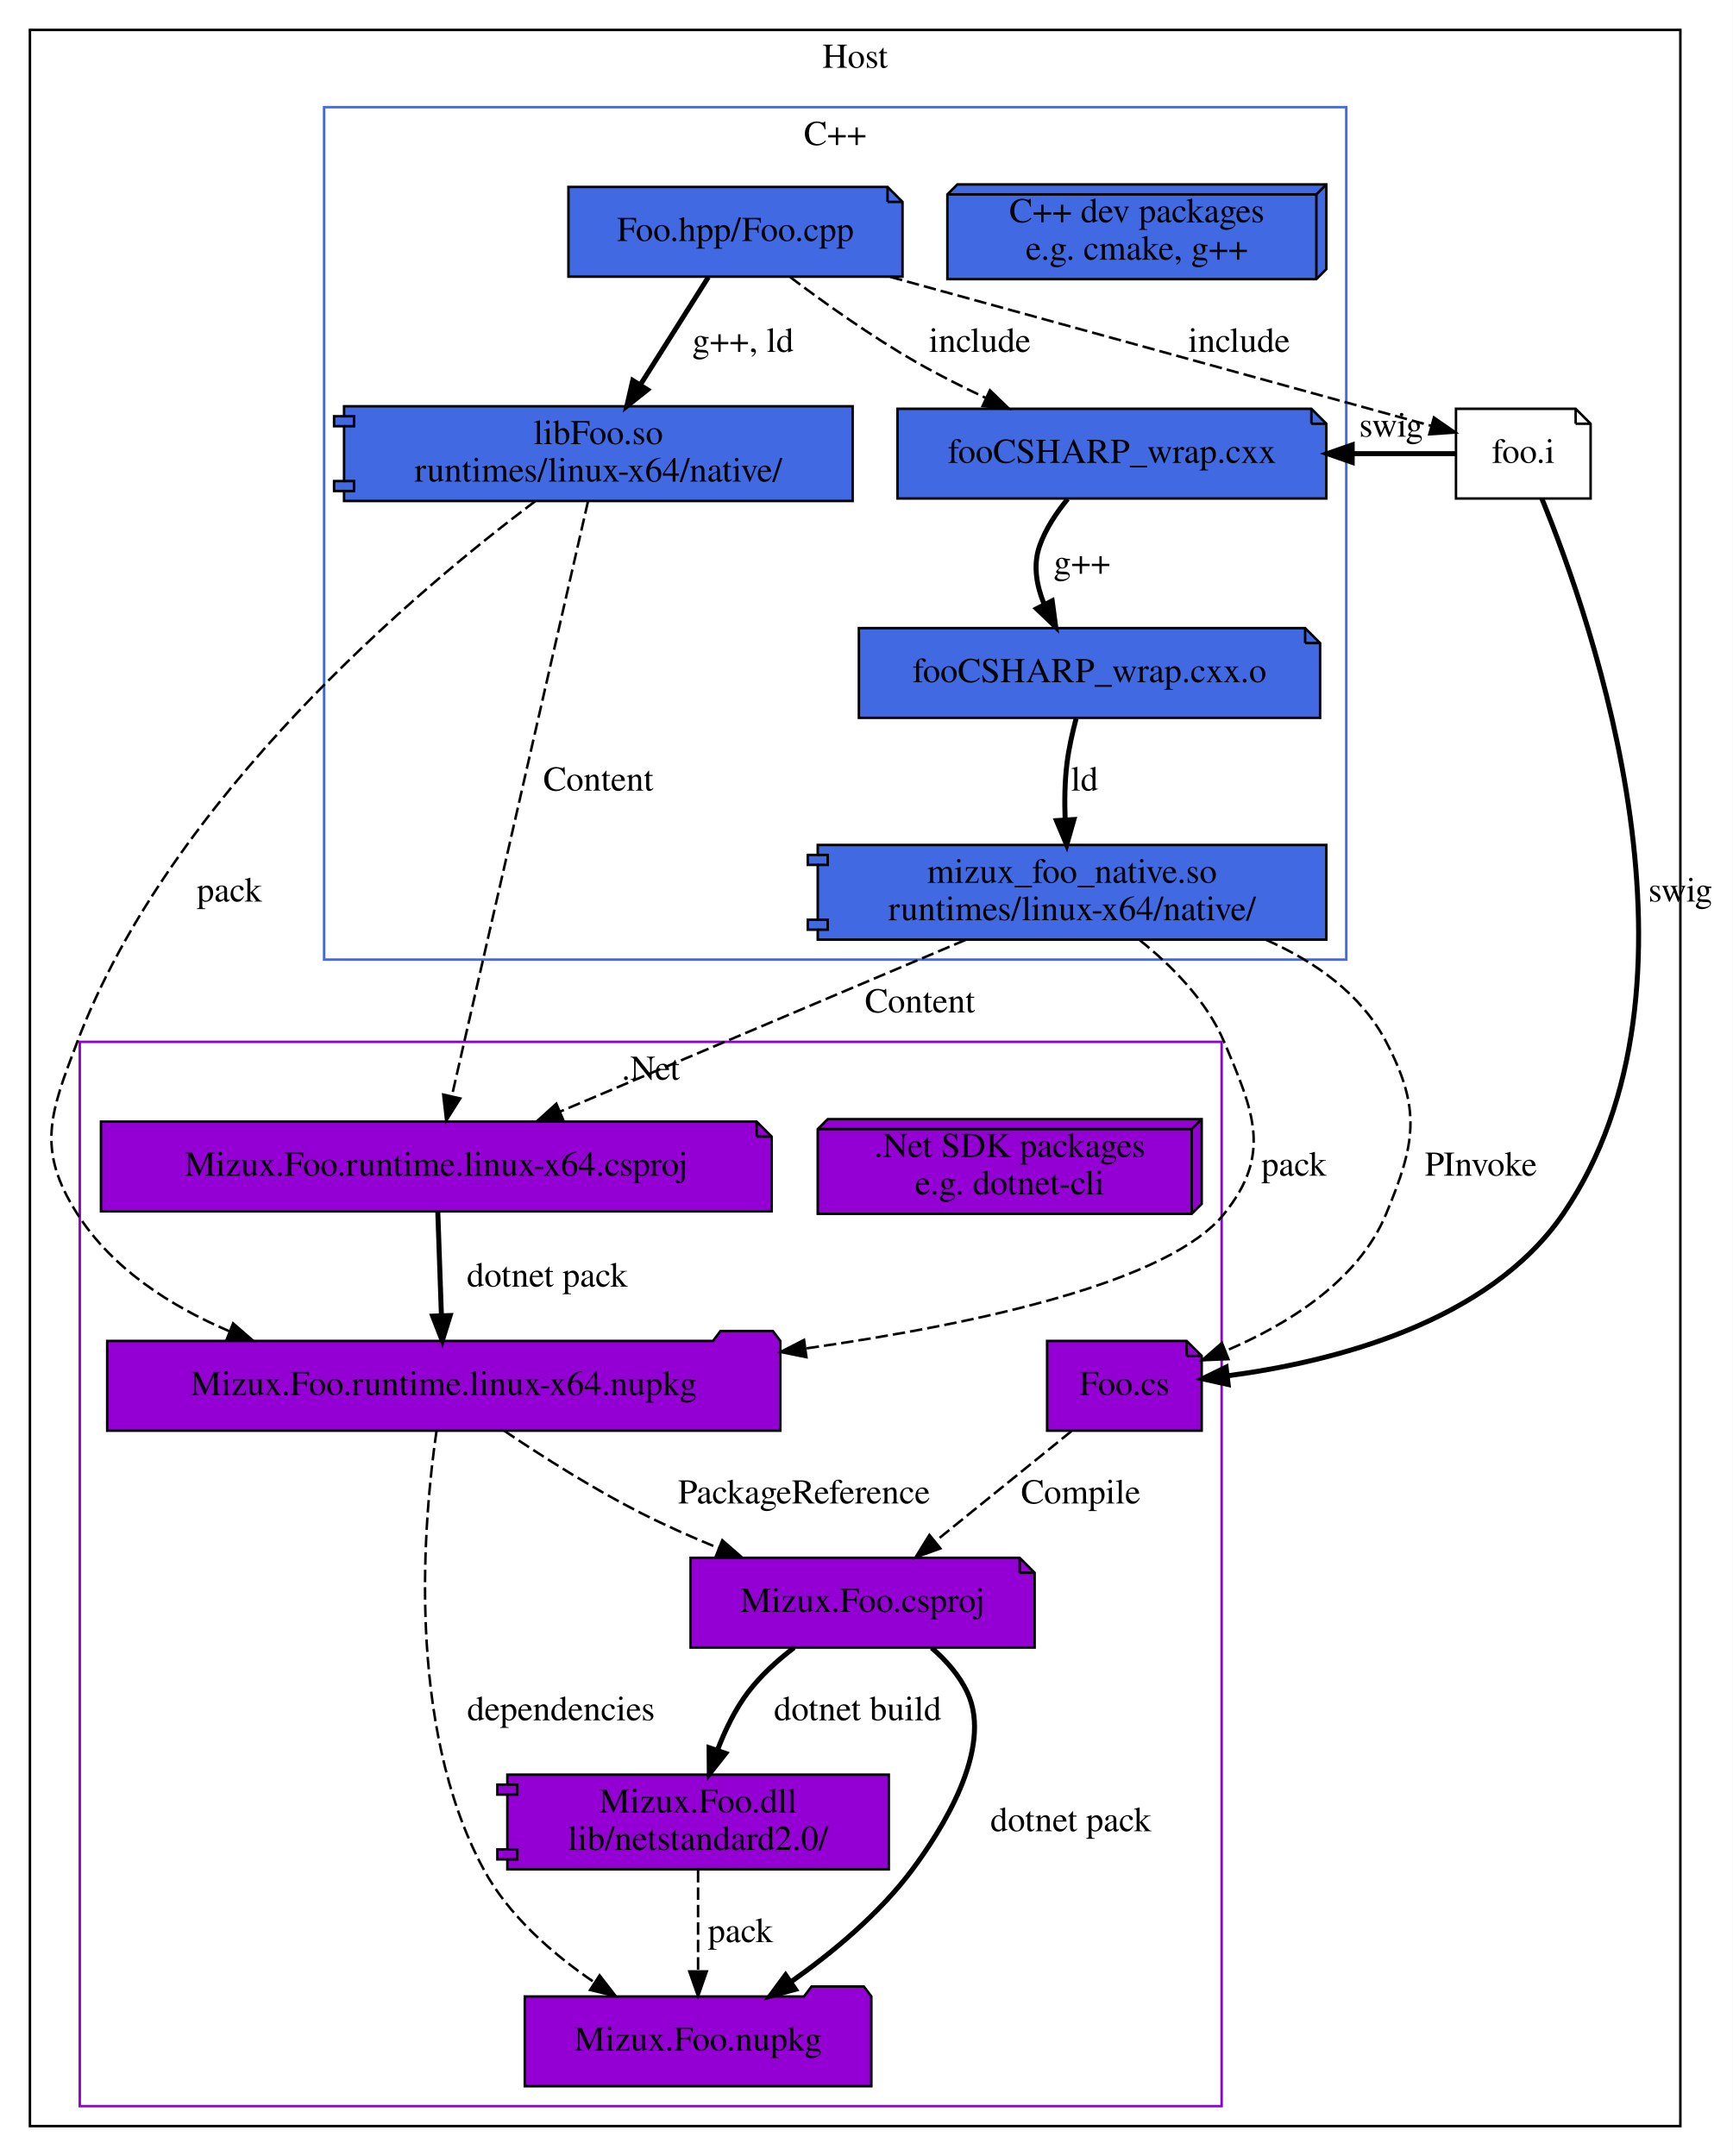
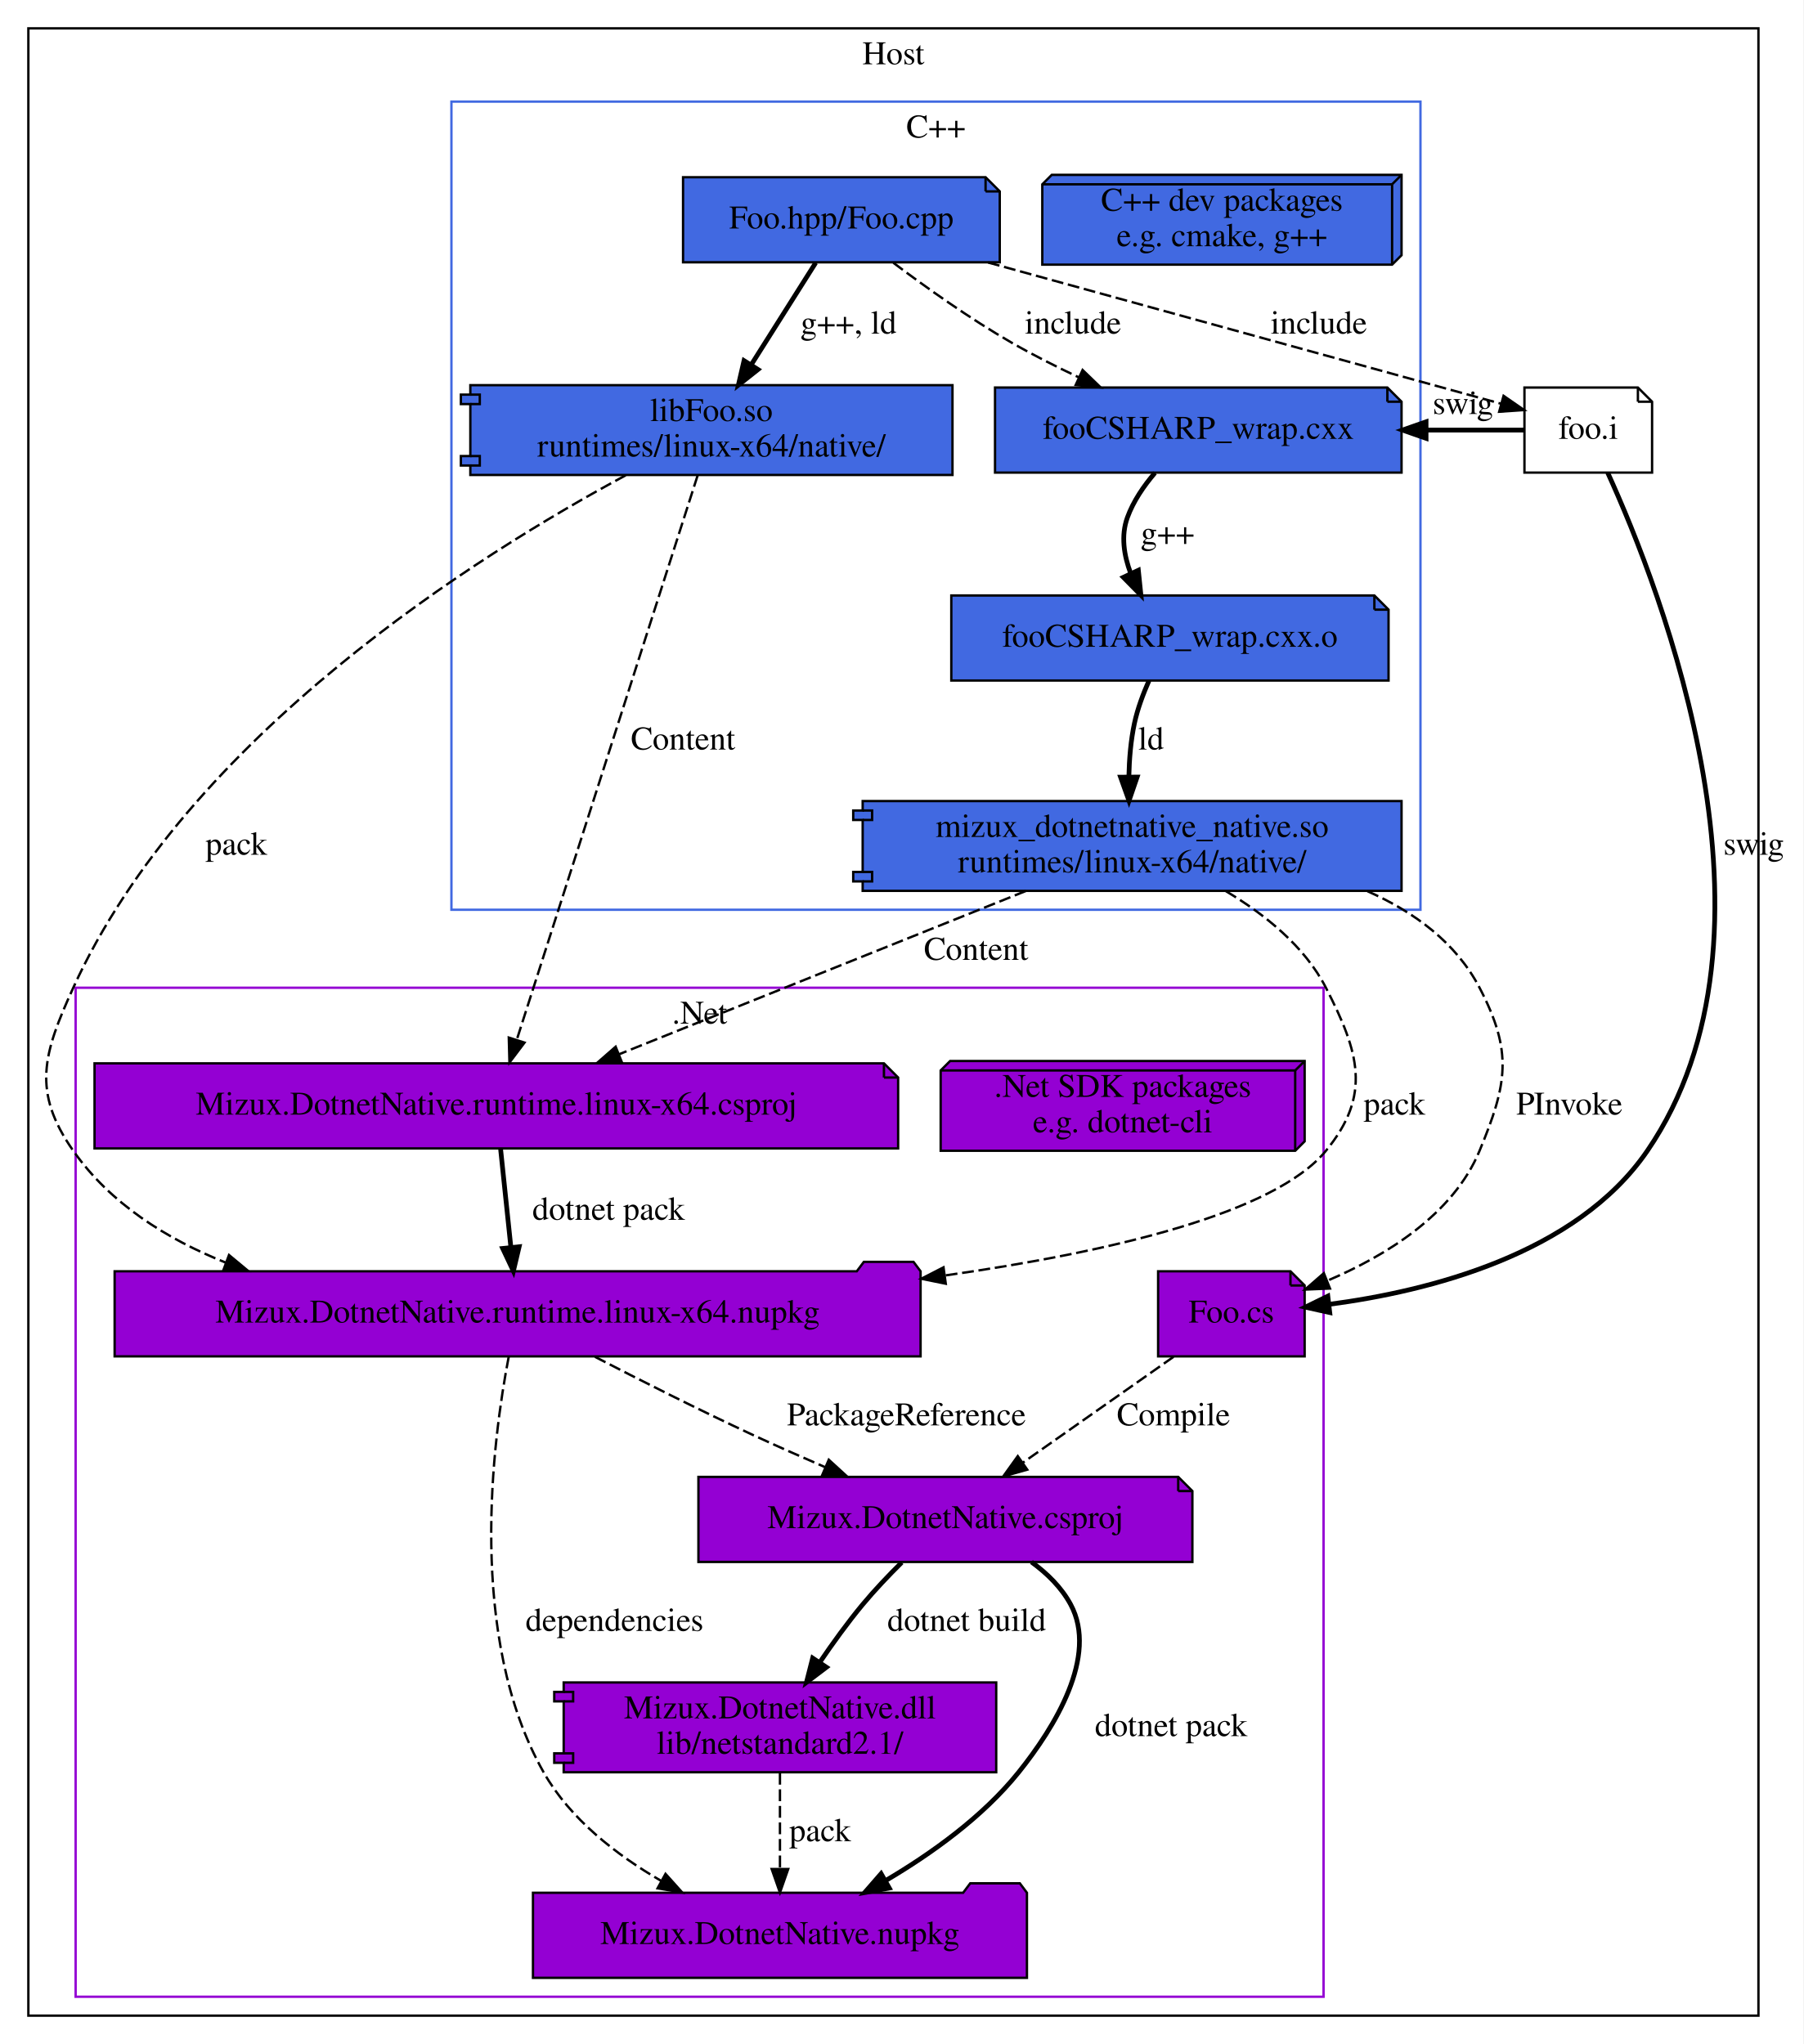
- <svg xmlns="http://www.w3.org/2000/svg" width="695pt" height="865pt" viewBox="0.00 0.00 695.00 865.00">
+ <svg xmlns="http://www.w3.org/2000/svg" width="763pt" height="865pt" viewBox="0.00 0.00 763.00 865.00">
  <g id="graph0" class="graph" transform="scale(1 1) rotate(0) translate(4 861)">
-     <polygon fill="white" stroke="transparent" points="-4,4 -4,-861 691,-861 691,4 -4,4" />
+     <polygon fill="white" stroke="transparent" points="-4,4 -4,-861 759,-861 759,4 -4,4" />
    <g id="clust1" class="cluster">
-       <polygon fill="none" stroke="black" points="8,-8 8,-849 670,-849 670,-8 8,-8" />
-       <text text-anchor="middle" x="339" y="-833.8" font-family="Times,serif" font-size="14.00">Host</text>
+       <polygon fill="none" stroke="black" points="8,-8 8,-849 740,-849 740,-8 8,-8" />
+       <text text-anchor="middle" x="374" y="-833.8" font-family="Times,serif" font-size="14.00">Host</text>
    </g>
    <g id="clust2" class="cluster">
-       <polygon fill="none" stroke="royalblue" points="126,-476 126,-818 536,-818 536,-476 126,-476" />
-       <text text-anchor="middle" x="331" y="-802.8" font-family="Times,serif" font-size="14.00">C++</text>
+       <polygon fill="none" stroke="royalblue" points="187,-476 187,-818 597,-818 597,-476 187,-476" />
+       <text text-anchor="middle" x="392" y="-802.8" font-family="Times,serif" font-size="14.00">C++</text>
    </g>
    <g id="clust3" class="cluster">
-       <polygon fill="none" stroke="darkviolet" points="28,-16 28,-443 486,-443 486,-16 28,-16" />
-       <text text-anchor="middle" x="257" y="-427.8" font-family="Times,serif" font-size="14.00">.Net</text>
+       <polygon fill="none" stroke="darkviolet" points="28,-16 28,-443 556,-443 556,-16 28,-16" />
+       <text text-anchor="middle" x="292" y="-427.8" font-family="Times,serif" font-size="14.00">.Net</text>
    </g>
    <g id="node1" class="node">
-       <polygon fill="white" stroke="black" points="628,-697 580,-697 580,-661 634,-661 634,-691 628,-697" />
-       <polyline fill="none" stroke="black" points="628,-697 628,-691 " />
-       <polyline fill="none" stroke="black" points="634,-691 628,-691 " />
-       <text text-anchor="middle" x="607" y="-675.3" font-family="Times,serif" font-size="14.00">foo.i</text>
+       <polygon fill="white" stroke="black" points="689,-697 641,-697 641,-661 695,-661 695,-691 689,-697" />
+       <polyline fill="none" stroke="black" points="689,-697 689,-691 " />
+       <polyline fill="none" stroke="black" points="695,-691 689,-691 " />
+       <text text-anchor="middle" x="668" y="-675.3" font-family="Times,serif" font-size="14.00">foo.i</text>
    </g>
    <g id="node5" class="node">
-       <polygon fill="royalblue" stroke="black" points="522,-697 356,-697 356,-661 528,-661 528,-691 522,-697" />
-       <polyline fill="none" stroke="black" points="522,-697 522,-691 " />
-       <polyline fill="none" stroke="black" points="528,-691 522,-691 " />
-       <text text-anchor="middle" x="442" y="-675.3" font-family="Times,serif" font-size="14.00">fooCSHARP_wrap.cxx</text>
+       <polygon fill="royalblue" stroke="black" points="583,-697 417,-697 417,-661 589,-661 589,-691 583,-697" />
+       <polyline fill="none" stroke="black" points="583,-697 583,-691 " />
+       <polyline fill="none" stroke="black" points="589,-691 583,-691 " />
+       <text text-anchor="middle" x="503" y="-675.3" font-family="Times,serif" font-size="14.00">fooCSHARP_wrap.cxx</text>
    </g>
    <g id="edge13" class="edge">
-       <path fill="none" stroke="black" stroke-width="2" d="M579.85,-679C568.1,-679 553.58,-679 538.41,-679" />
-       <polygon fill="black" stroke="black" stroke-width="2" points="538.37,-675.5 528.37,-679 538.37,-682.5 538.37,-675.5" />
-       <text text-anchor="middle" x="554" y="-685.8" font-family="Times,serif" font-size="14.00">swig</text>
+       <path fill="none" stroke="black" stroke-width="2" d="M640.85,-679C629.1,-679 614.58,-679 599.41,-679" />
+       <polygon fill="black" stroke="black" stroke-width="2" points="599.37,-675.5 589.37,-679 599.37,-682.5 599.37,-675.5" />
+       <text text-anchor="middle" x="615" y="-685.8" font-family="Times,serif" font-size="14.00">swig</text>
    </g>
    <g id="node11" class="node">
-       <polygon fill="darkviolet" stroke="black" points="472,-323 416,-323 416,-287 478,-287 478,-317 472,-323" />
-       <polyline fill="none" stroke="black" points="472,-323 472,-317 " />
-       <polyline fill="none" stroke="black" points="478,-317 472,-317 " />
-       <text text-anchor="middle" x="447" y="-301.3" font-family="Times,serif" font-size="14.00">Foo.cs</text>
+       <polygon fill="darkviolet" stroke="black" points="542,-323 486,-323 486,-287 548,-287 548,-317 542,-323" />
+       <polyline fill="none" stroke="black" points="542,-323 542,-317 " />
+       <polyline fill="none" stroke="black" points="548,-317 542,-317 " />
+       <text text-anchor="middle" x="517" y="-301.3" font-family="Times,serif" font-size="14.00">Foo.cs</text>
    </g>
    <g id="edge14" class="edge">
-       <path fill="none" stroke="black" stroke-width="2" d="M614.44,-660.95C634.76,-611.48 685.69,-465.59 623,-374 592.98,-330.14 530.32,-314.56 488.44,-309.03" />
-       <polygon fill="black" stroke="black" stroke-width="2" points="488.62,-305.53 478.28,-307.83 487.8,-312.48 488.62,-305.53" />
-       <text text-anchor="middle" x="670" y="-499.3" font-family="Times,serif" font-size="14.00">swig</text>
+       <path fill="none" stroke="black" stroke-width="2" d="M676.22,-660.97C698.75,-611.54 755.81,-465.77 693,-374 662.98,-330.14 600.32,-314.56 558.44,-309.03" />
+       <polygon fill="black" stroke="black" stroke-width="2" points="558.62,-305.53 548.28,-307.83 557.8,-312.48 558.62,-305.53" />
+       <text text-anchor="middle" x="738" y="-499.3" font-family="Times,serif" font-size="14.00">swig</text>
    </g>
    <g id="node2" class="node">
-       <polygon fill="royalblue" stroke="black" points="528,-787 380,-787 376,-783 376,-749 524,-749 528,-753 528,-787" />
-       <polyline fill="none" stroke="black" points="524,-783 376,-783 " />
-       <polyline fill="none" stroke="black" points="524,-783 524,-749 " />
-       <polyline fill="none" stroke="black" points="524,-783 528,-787 " />
-       <text text-anchor="middle" x="452" y="-771.8" font-family="Times,serif" font-size="14.00">C++ dev packages</text>
-       <text text-anchor="middle" x="452" y="-756.8" font-family="Times,serif" font-size="14.00">e.g. cmake, g++</text>
+       <polygon fill="royalblue" stroke="black" points="589,-787 441,-787 437,-783 437,-749 585,-749 589,-753 589,-787" />
+       <polyline fill="none" stroke="black" points="585,-783 437,-783 " />
+       <polyline fill="none" stroke="black" points="585,-783 585,-749 " />
+       <polyline fill="none" stroke="black" points="585,-783 589,-787 " />
+       <text text-anchor="middle" x="513" y="-771.8" font-family="Times,serif" font-size="14.00">C++ dev packages</text>
+       <text text-anchor="middle" x="513" y="-756.8" font-family="Times,serif" font-size="14.00">e.g. cmake, g++</text>
    </g>
    <g id="node3" class="node">
-       <polygon fill="royalblue" stroke="black" points="352,-786 224,-786 224,-750 358,-750 358,-780 352,-786" />
-       <polyline fill="none" stroke="black" points="352,-786 352,-780 " />
-       <polyline fill="none" stroke="black" points="358,-780 352,-780 " />
-       <text text-anchor="middle" x="291" y="-764.3" font-family="Times,serif" font-size="14.00">Foo.hpp/Foo.cpp</text>
+       <polygon fill="royalblue" stroke="black" points="413,-786 285,-786 285,-750 419,-750 419,-780 413,-786" />
+       <polyline fill="none" stroke="black" points="413,-786 413,-780 " />
+       <polyline fill="none" stroke="black" points="419,-780 413,-780 " />
+       <text text-anchor="middle" x="352" y="-764.3" font-family="Times,serif" font-size="14.00">Foo.hpp/Foo.cpp</text>
    </g>
    <g id="edge12" class="edge">
-       <path fill="none" stroke="black" stroke-dasharray="5,2" d="M353.05,-749.92C417.73,-732.11 516.92,-704.8 570.17,-690.14" />
-       <polygon fill="black" stroke="black" points="571.16,-693.5 579.87,-687.47 569.3,-686.75 571.16,-693.5" />
-       <text text-anchor="middle" x="493" y="-719.8" font-family="Times,serif" font-size="14.00">include</text>
+       <path fill="none" stroke="black" stroke-dasharray="5,2" d="M414.05,-749.92C478.73,-732.11 577.92,-704.8 631.17,-690.14" />
+       <polygon fill="black" stroke="black" points="632.16,-693.5 640.87,-687.47 630.3,-686.75 632.16,-693.5" />
+       <text text-anchor="middle" x="554" y="-719.8" font-family="Times,serif" font-size="14.00">include</text>
    </g>
    <g id="node4" class="node">
-       <polygon fill="royalblue" stroke="black" points="338,-698 134,-698 134,-694 130,-694 130,-690 134,-690 134,-668 130,-668 130,-664 134,-664 134,-660 338,-660 338,-698" />
-       <polyline fill="none" stroke="black" points="134,-694 138,-694 138,-690 134,-690 " />
-       <polyline fill="none" stroke="black" points="134,-668 138,-668 138,-664 134,-664 " />
-       <text text-anchor="middle" x="236" y="-682.8" font-family="Times,serif" font-size="14.00">libFoo.so</text>
-       <text text-anchor="middle" x="236" y="-667.8" font-family="Times,serif" font-size="14.00">runtimes/linux-x64/native/</text>
+       <polygon fill="royalblue" stroke="black" points="399,-698 195,-698 195,-694 191,-694 191,-690 195,-690 195,-668 191,-668 191,-664 195,-664 195,-660 399,-660 399,-698" />
+       <polyline fill="none" stroke="black" points="195,-694 199,-694 199,-690 195,-690 " />
+       <polyline fill="none" stroke="black" points="195,-668 199,-668 199,-664 195,-664 " />
+       <text text-anchor="middle" x="297" y="-682.8" font-family="Times,serif" font-size="14.00">libFoo.so</text>
+       <text text-anchor="middle" x="297" y="-667.8" font-family="Times,serif" font-size="14.00">runtimes/linux-x64/native/</text>
    </g>
    <g id="edge2" class="edge">
-       <path fill="none" stroke="black" stroke-width="2" d="M280.13,-749.81C272.38,-737.54 261.8,-720.8 252.94,-706.79" />
-       <polygon fill="black" stroke="black" stroke-width="2" points="255.71,-704.63 247.41,-698.05 249.8,-708.37 255.71,-704.63" />
-       <text text-anchor="middle" x="294" y="-719.8" font-family="Times,serif" font-size="14.00">g++, ld</text>
+       <path fill="none" stroke="black" stroke-width="2" d="M341.13,-749.81C333.38,-737.54 322.8,-720.8 313.94,-706.79" />
+       <polygon fill="black" stroke="black" stroke-width="2" points="316.71,-704.63 308.41,-698.05 310.8,-708.37 316.71,-704.63" />
+       <text text-anchor="middle" x="355" y="-719.8" font-family="Times,serif" font-size="14.00">g++, ld</text>
    </g>
    <g id="edge1" class="edge">
-       <path fill="none" stroke="black" stroke-dasharray="5,2" d="M312.98,-749.79C326.88,-739.33 345.47,-726.08 363,-716 372.01,-710.82 381.9,-705.82 391.54,-701.27" />
-       <polygon fill="black" stroke="black" points="393.05,-704.43 400.67,-697.07 390.12,-698.07 393.05,-704.43" />
-       <text text-anchor="middle" x="389" y="-719.8" font-family="Times,serif" font-size="14.00">include</text>
+       <path fill="none" stroke="black" stroke-dasharray="5,2" d="M373.98,-749.79C387.88,-739.33 406.47,-726.08 424,-716 433.01,-710.82 442.9,-705.82 452.54,-701.27" />
+       <polygon fill="black" stroke="black" points="454.05,-704.43 461.67,-697.07 451.12,-698.07 454.05,-704.43" />
+       <text text-anchor="middle" x="450" y="-719.8" font-family="Times,serif" font-size="14.00">include</text>
    </g>
    <g id="node9" class="node">
-       <polygon fill="darkviolet" stroke="black" points="299.5,-411 36.5,-411 36.5,-375 305.5,-375 305.5,-405 299.5,-411" />
-       <polyline fill="none" stroke="black" points="299.5,-411 299.5,-405 " />
-       <polyline fill="none" stroke="black" points="305.5,-405 299.5,-405 " />
-       <text text-anchor="middle" x="171" y="-389.3" font-family="Times,serif" font-size="14.00">Mizux.Foo.runtime.linux-x64.csproj</text>
+       <polygon fill="darkviolet" stroke="black" points="370,-411 36,-411 36,-375 376,-375 376,-405 370,-411" />
+       <polyline fill="none" stroke="black" points="370,-411 370,-405 " />
+       <polyline fill="none" stroke="black" points="376,-405 370,-405 " />
+       <text text-anchor="middle" x="206" y="-389.3" font-family="Times,serif" font-size="14.00">Mizux.DotnetNative.runtime.linux-x64.csproj</text>
    </g>
    <g id="edge15" class="edge">
-       <path fill="none" stroke="black" stroke-dasharray="5,2" d="M231.84,-659.8C220.73,-611.28 190.36,-478.61 177.21,-421.14" />
-       <polygon fill="black" stroke="black" points="180.61,-420.29 174.96,-411.32 173.78,-421.85 180.61,-420.29" />
-       <text text-anchor="middle" x="236" y="-543.8" font-family="Times,serif" font-size="14.00">Content</text>
+       <path fill="none" stroke="black" stroke-dasharray="5,2" d="M291.17,-659.8C275.62,-611.28 233.11,-478.61 214.7,-421.14" />
+       <polygon fill="black" stroke="black" points="217.93,-419.78 211.55,-411.32 211.27,-421.91 217.93,-419.78" />
+       <text text-anchor="middle" x="285" y="-543.8" font-family="Times,serif" font-size="14.00">Content</text>
    </g>
    <g id="node10" class="node">
-       <polygon fill="darkviolet" stroke="black" points="309,-323 306,-327 285,-327 282,-323 39,-323 39,-287 309,-287 309,-323" />
-       <text text-anchor="middle" x="174" y="-301.3" font-family="Times,serif" font-size="14.00">Mizux.Foo.runtime.linux-x64.nupkg</text>
+       <polygon fill="darkviolet" stroke="black" points="385.5,-323 382.5,-327 361.5,-327 358.5,-323 44.5,-323 44.5,-287 385.5,-287 385.5,-323" />
+       <text text-anchor="middle" x="215" y="-301.3" font-family="Times,serif" font-size="14.00">Mizux.DotnetNative.runtime.linux-x64.nupkg</text>
    </g>
    <g id="edge16" class="edge">
-       <path fill="none" stroke="black" stroke-dasharray="5,2" d="M210.7,-659.93C163.71,-624.61 64.36,-541.24 27,-443 16.1,-414.34 10.48,-399.84 27,-374 41.04,-352.04 64.18,-337.07 88,-326.9" />
-       <polygon fill="black" stroke="black" points="89.51,-330.06 97.5,-323.1 86.92,-323.56 89.51,-330.06" />
-       <text text-anchor="middle" x="88" y="-499.3" font-family="Times,serif" font-size="14.00">pack</text>
+       <path fill="none" stroke="black" stroke-dasharray="5,2" d="M260.71,-659.84C198.99,-626.63 75.54,-549.61 27,-443 14.29,-415.09 9.39,-399.1 27,-374 42.63,-351.73 66.3,-336.73 91.64,-326.62" />
+       <polygon fill="black" stroke="black" points="92.89,-329.89 101.04,-323.12 90.45,-323.33 92.89,-329.89" />
+       <text text-anchor="middle" x="96" y="-499.3" font-family="Times,serif" font-size="14.00">pack</text>
    </g>
    <g id="node6" class="node">
-       <polygon fill="royalblue" stroke="black" points="519.5,-609 340.5,-609 340.5,-573 525.5,-573 525.5,-603 519.5,-609" />
-       <polyline fill="none" stroke="black" points="519.5,-609 519.5,-603 " />
-       <polyline fill="none" stroke="black" points="525.5,-603 519.5,-603 " />
-       <text text-anchor="middle" x="433" y="-587.3" font-family="Times,serif" font-size="14.00">fooCSHARP_wrap.cxx.o</text>
+       <polygon fill="royalblue" stroke="black" points="577.5,-609 398.5,-609 398.5,-573 583.5,-573 583.5,-603 577.5,-609" />
+       <polyline fill="none" stroke="black" points="577.5,-609 577.5,-603 " />
+       <polyline fill="none" stroke="black" points="583.5,-603 577.5,-603 " />
+       <text text-anchor="middle" x="491" y="-587.3" font-family="Times,serif" font-size="14.00">fooCSHARP_wrap.cxx.o</text>
    </g>
    <g id="edge3" class="edge">
-       <path fill="none" stroke="black" stroke-width="2" d="M424.26,-660.81C419.7,-655.28 415.4,-648.81 413,-642 410.29,-634.31 411.74,-626.06 414.84,-618.52" />
-       <polygon fill="black" stroke="black" stroke-width="2" points="418.04,-619.95 419.46,-609.45 411.8,-616.78 418.04,-619.95" />
-       <text text-anchor="middle" x="430" y="-630.8" font-family="Times,serif" font-size="14.00">g++</text>
+       <path fill="none" stroke="black" stroke-width="2" d="M484.66,-660.9C479.94,-655.38 475.49,-648.88 473,-642 470.22,-634.31 471.52,-625.96 474.41,-618.32" />
+       <polygon fill="black" stroke="black" stroke-width="2" points="477.64,-619.67 478.73,-609.13 471.3,-616.69 477.64,-619.67" />
+       <text text-anchor="middle" x="490" y="-630.8" font-family="Times,serif" font-size="14.00">g++</text>
    </g>
    <g id="node7" class="node">
-       <polygon fill="royalblue" stroke="black" points="528,-522 324,-522 324,-518 320,-518 320,-514 324,-514 324,-492 320,-492 320,-488 324,-488 324,-484 528,-484 528,-522" />
-       <polyline fill="none" stroke="black" points="324,-518 328,-518 328,-514 324,-514 " />
-       <polyline fill="none" stroke="black" points="324,-492 328,-492 328,-488 324,-488 " />
-       <text text-anchor="middle" x="426" y="-506.8" font-family="Times,serif" font-size="14.00">mizux_foo_native.so</text>
-       <text text-anchor="middle" x="426" y="-491.8" font-family="Times,serif" font-size="14.00">runtimes/linux-x64/native/</text>
+       <polygon fill="royalblue" stroke="black" points="589,-522 361,-522 361,-518 357,-518 357,-514 361,-514 361,-492 357,-492 357,-488 361,-488 361,-484 589,-484 589,-522" />
+       <polyline fill="none" stroke="black" points="361,-518 365,-518 365,-514 361,-514 " />
+       <polyline fill="none" stroke="black" points="361,-492 365,-492 365,-488 361,-488 " />
+       <text text-anchor="middle" x="475" y="-506.8" font-family="Times,serif" font-size="14.00">mizux_dotnetnative_native.so</text>
+       <text text-anchor="middle" x="475" y="-491.8" font-family="Times,serif" font-size="14.00">runtimes/linux-x64/native/</text>
    </g>
    <g id="edge4" class="edge">
-       <path fill="none" stroke="black" stroke-width="2" d="M427.64,-572.72C426.15,-567.12 424.74,-560.85 424,-555 423.06,-547.59 422.96,-539.53 423.24,-532.06" />
-       <polygon fill="black" stroke="black" stroke-width="2" points="426.74,-532.19 423.85,-522 419.75,-531.77 426.74,-532.19" />
-       <text text-anchor="middle" x="431" y="-543.8" font-family="Times,serif" font-size="14.00">ld</text>
+       <path fill="none" stroke="black" stroke-width="2" d="M482.15,-572.99C479.68,-567.41 477.31,-561.07 476,-555 474.43,-547.7 473.78,-539.68 473.62,-532.21" />
+       <polygon fill="black" stroke="black" stroke-width="2" points="477.12,-532.15 473.68,-522.13 470.12,-532.11 477.12,-532.15" />
+       <text text-anchor="middle" x="483" y="-543.8" font-family="Times,serif" font-size="14.00">ld</text>
    </g>
    <g id="edge17" class="edge">
-       <path fill="none" stroke="black" stroke-dasharray="5,2" d="M383.32,-483.92C338.49,-464.93 268.04,-435.1 220.73,-415.06" />
-       <polygon fill="black" stroke="black" points="221.87,-411.74 211.29,-411.07 219.14,-418.19 221.87,-411.74" />
-       <text text-anchor="middle" x="365" y="-454.8" font-family="Times,serif" font-size="14.00">Content</text>
+       <path fill="none" stroke="black" stroke-dasharray="5,2" d="M429.98,-483.92C382.48,-464.86 307.75,-434.85 257.83,-414.81" />
+       <polygon fill="black" stroke="black" points="259.09,-411.54 248.51,-411.07 256.48,-418.04 259.09,-411.54" />
+       <text text-anchor="middle" x="409" y="-454.8" font-family="Times,serif" font-size="14.00">Content</text>
    </g>
    <g id="edge18" class="edge">
-       <path fill="none" stroke="black" stroke-dasharray="5,2" d="M453.19,-483.78C466.03,-473.49 480.04,-459.41 487,-443 498.97,-414.77 506.25,-397.88 487,-374 465.21,-346.97 390.2,-330.13 319.08,-319.97" />
-       <polygon fill="black" stroke="black" points="319.46,-316.49 309.07,-318.58 318.5,-323.42 319.46,-316.49" />
-       <text text-anchor="middle" x="515" y="-389.3" font-family="Times,serif" font-size="14.00">pack</text>
+       <path fill="none" stroke="black" stroke-dasharray="5,2" d="M514.71,-483.85C530.93,-474.2 547.96,-460.64 557,-443 570.99,-415.71 576.46,-397.7 557,-374 535.31,-347.58 466.2,-331.23 395.72,-321.22" />
+       <polygon fill="black" stroke="black" points="396.16,-317.74 385.78,-319.85 395.2,-324.68 396.16,-317.74" />
+       <text text-anchor="middle" x="586" y="-389.3" font-family="Times,serif" font-size="14.00">pack</text>
    </g>
    <g id="edge19" class="edge">
-       <path fill="none" stroke="black" stroke-dasharray="5,2" d="M503.87,-483.91C523.59,-475.14 542,-462.16 552,-443 566.19,-415.81 563.74,-402.33 552,-374 540.77,-346.9 512.16,-329.47 487.64,-319.04" />
-       <polygon fill="black" stroke="black" points="488.72,-315.71 478.14,-315.26 486.13,-322.21 488.72,-315.71" />
-       <text text-anchor="middle" x="590" y="-389.3" font-family="Times,serif" font-size="14.00">PInvoke</text>
+       <path fill="none" stroke="black" stroke-dasharray="5,2" d="M574.6,-483.84C594.33,-475.09 612.01,-462.14 622,-443 636.19,-415.81 633.74,-402.33 622,-374 610.77,-346.9 582.16,-329.47 557.64,-319.04" />
+       <polygon fill="black" stroke="black" points="558.72,-315.71 548.14,-315.26 556.13,-322.21 558.72,-315.71" />
+       <text text-anchor="middle" x="660" y="-389.3" font-family="Times,serif" font-size="14.00">PInvoke</text>
    </g>
    <g id="node8" class="node">
-       <polygon fill="darkviolet" stroke="black" points="478,-412 328,-412 324,-408 324,-374 474,-374 478,-378 478,-412" />
-       <polyline fill="none" stroke="black" points="474,-408 324,-408 " />
-       <polyline fill="none" stroke="black" points="474,-408 474,-374 " />
-       <polyline fill="none" stroke="black" points="474,-408 478,-412 " />
-       <text text-anchor="middle" x="401" y="-396.8" font-family="Times,serif" font-size="14.00">.Net SDK packages</text>
-       <text text-anchor="middle" x="401" y="-381.8" font-family="Times,serif" font-size="14.00">e.g. dotnet-cli</text>
+       <polygon fill="darkviolet" stroke="black" points="548,-412 398,-412 394,-408 394,-374 544,-374 548,-378 548,-412" />
+       <polyline fill="none" stroke="black" points="544,-408 394,-408 " />
+       <polyline fill="none" stroke="black" points="544,-408 544,-374 " />
+       <polyline fill="none" stroke="black" points="544,-408 548,-412 " />
+       <text text-anchor="middle" x="471" y="-396.8" font-family="Times,serif" font-size="14.00">.Net SDK packages</text>
+       <text text-anchor="middle" x="471" y="-381.8" font-family="Times,serif" font-size="14.00">e.g. dotnet-cli</text>
    </g>
    <g id="edge5" class="edge">
-       <path fill="none" stroke="black" stroke-width="2" d="M171.61,-374.6C172.02,-362.75 172.58,-346.82 173.05,-333.29" />
-       <polygon fill="black" stroke="black" stroke-width="2" points="176.55,-333.2 173.4,-323.08 169.56,-332.96 176.55,-333.2" />
-       <text text-anchor="middle" x="215.5" y="-344.8" font-family="Times,serif" font-size="14.00">dotnet pack</text>
+       <path fill="none" stroke="black" stroke-width="2" d="M207.82,-374.6C209.06,-362.75 210.73,-346.82 212.14,-333.29" />
+       <polygon fill="black" stroke="black" stroke-width="2" points="215.65,-333.39 213.21,-323.08 208.69,-332.67 215.65,-333.39" />
+       <text text-anchor="middle" x="253.5" y="-344.8" font-family="Times,serif" font-size="14.00">dotnet pack</text>
    </g>
    <g id="node12" class="node">
-       <polygon fill="darkviolet" stroke="black" points="405,-236 273,-236 273,-200 411,-200 411,-230 405,-236" />
-       <polyline fill="none" stroke="black" points="405,-236 405,-230 " />
-       <polyline fill="none" stroke="black" points="411,-230 405,-230 " />
-       <text text-anchor="middle" x="342" y="-214.3" font-family="Times,serif" font-size="14.00">Mizux.Foo.csproj</text>
+       <polygon fill="darkviolet" stroke="black" points="494.5,-236 291.5,-236 291.5,-200 500.5,-200 500.5,-230 494.5,-236" />
+       <polyline fill="none" stroke="black" points="494.5,-236 494.5,-230 " />
+       <polyline fill="none" stroke="black" points="500.5,-230 494.5,-230 " />
+       <text text-anchor="middle" x="396" y="-214.3" font-family="Times,serif" font-size="14.00">Mizux.DotnetNative.csproj</text>
    </g>
    <g id="edge11" class="edge">
-       <path fill="none" stroke="black" stroke-dasharray="5,2" d="M198.2,-286.99C213.49,-276.68 233.89,-263.69 253,-254 262.86,-249 273.62,-244.23 284.13,-239.91" />
-       <polygon fill="black" stroke="black" points="285.71,-243.05 293.69,-236.08 283.11,-236.55 285.71,-243.05" />
-       <text text-anchor="middle" x="318.5" y="-257.8" font-family="Times,serif" font-size="14.00">PackageReference</text>
+       <path fill="none" stroke="black" stroke-dasharray="5,2" d="M247.74,-286.8C266.9,-276.9 291.65,-264.4 314,-254 323.99,-249.35 334.77,-244.58 345.12,-240.11" />
+       <polygon fill="black" stroke="black" points="346.66,-243.26 354.48,-236.11 343.91,-236.83 346.66,-243.26" />
+       <text text-anchor="middle" x="379.5" y="-257.8" font-family="Times,serif" font-size="14.00">PackageReference</text>
    </g>
    <g id="node14" class="node">
-       <polygon fill="darkviolet" stroke="black" points="345.5,-60 342.5,-64 321.5,-64 318.5,-60 206.5,-60 206.5,-24 345.5,-24 345.5,-60" />
-       <text text-anchor="middle" x="276" y="-38.3" font-family="Times,serif" font-size="14.00">Mizux.Foo.nupkg</text>
+       <polygon fill="darkviolet" stroke="black" points="430.5,-60 427.5,-64 406.5,-64 403.5,-60 221.5,-60 221.5,-24 430.5,-24 430.5,-60" />
+       <text text-anchor="middle" x="326" y="-38.3" font-family="Times,serif" font-size="14.00">Mizux.DotnetNative.nupkg</text>
    </g>
    <g id="edge10" class="edge">
-       <path fill="none" stroke="black" stroke-dasharray="5,2" d="M171.1,-286.99C165.97,-251.73 158.59,-169.12 190,-111 200.09,-92.32 217.72,-77.01 234.4,-65.67" />
-       <polygon fill="black" stroke="black" points="236.5,-68.49 242.99,-60.11 232.69,-62.61 236.5,-68.49" />
-       <text text-anchor="middle" x="221" y="-170.8" font-family="Times,serif" font-size="14.00">dependencies</text>
+       <path fill="none" stroke="black" stroke-dasharray="5,2" d="M211.24,-286.87C204.41,-251.39 193.5,-168.39 226,-111 237.21,-91.21 256.84,-75.99 275.76,-65.02" />
+       <polygon fill="black" stroke="black" points="277.58,-68.01 284.66,-60.12 274.21,-61.88 277.58,-68.01" />
+       <text text-anchor="middle" x="256" y="-170.8" font-family="Times,serif" font-size="14.00">dependencies</text>
    </g>
    <g id="edge6" class="edge">
-       <path fill="none" stroke="black" stroke-dasharray="5,2" d="M425.75,-286.8C410.1,-274.13 388.61,-256.73 371.32,-242.74" />
-       <polygon fill="black" stroke="black" points="373.19,-239.75 363.22,-236.18 368.79,-245.19 373.19,-239.75" />
-       <text text-anchor="middle" x="429.5" y="-257.8" font-family="Times,serif" font-size="14.00">Compile</text>
+       <path fill="none" stroke="black" stroke-dasharray="5,2" d="M492.51,-286.8C474.15,-273.9 448.81,-256.1 428.71,-241.98" />
+       <polygon fill="black" stroke="black" points="430.64,-239.06 420.45,-236.18 426.62,-244.79 430.64,-239.06" />
+       <text text-anchor="middle" x="492.5" y="-257.8" font-family="Times,serif" font-size="14.00">Compile</text>
    </g>
    <g id="node13" class="node">
-       <polygon fill="darkviolet" stroke="black" points="352.5,-149 199.5,-149 199.5,-145 195.5,-145 195.5,-141 199.5,-141 199.5,-119 195.5,-119 195.5,-115 199.5,-115 199.5,-111 352.5,-111 352.5,-149" />
-       <polyline fill="none" stroke="black" points="199.5,-145 203.5,-145 203.5,-141 199.5,-141 " />
-       <polyline fill="none" stroke="black" points="199.5,-119 203.5,-119 203.5,-115 199.5,-115 " />
-       <text text-anchor="middle" x="276" y="-133.8" font-family="Times,serif" font-size="14.00">Mizux.Foo.dll</text>
-       <text text-anchor="middle" x="276" y="-118.8" font-family="Times,serif" font-size="14.00">lib/netstandard2.0/</text>
+       <polygon fill="darkviolet" stroke="black" points="417.5,-149 234.5,-149 234.5,-145 230.5,-145 230.5,-141 234.5,-141 234.5,-119 230.5,-119 230.5,-115 234.5,-115 234.5,-111 417.5,-111 417.5,-149" />
+       <polyline fill="none" stroke="black" points="234.5,-145 238.5,-145 238.5,-141 234.5,-141 " />
+       <polyline fill="none" stroke="black" points="234.5,-119 238.5,-119 238.5,-115 234.5,-115 " />
+       <text text-anchor="middle" x="326" y="-133.8" font-family="Times,serif" font-size="14.00">Mizux.DotnetNative.dll</text>
+       <text text-anchor="middle" x="326" y="-118.8" font-family="Times,serif" font-size="14.00">lib/netstandard2.1/</text>
    </g>
    <g id="edge7" class="edge">
-       <path fill="none" stroke="black" stroke-width="2" d="M314.49,-199.94C307.78,-194.81 301.08,-188.73 296,-182 290.84,-175.17 286.84,-166.84 283.81,-158.91" />
-       <polygon fill="black" stroke="black" stroke-width="2" points="287.05,-157.54 280.5,-149.22 280.42,-159.81 287.05,-157.54" />
-       <text text-anchor="middle" x="340" y="-170.8" font-family="Times,serif" font-size="14.00">dotnet build</text>
+       <path fill="none" stroke="black" stroke-width="2" d="M377.53,-199.8C371.99,-194.31 366.05,-188.08 361,-182 354.65,-174.36 348.32,-165.58 342.82,-157.48" />
+       <polygon fill="black" stroke="black" stroke-width="2" points="345.67,-155.44 337.22,-149.05 339.84,-159.31 345.67,-155.44" />
+       <text text-anchor="middle" x="405" y="-170.8" font-family="Times,serif" font-size="14.00">dotnet build</text>
    </g>
    <g id="edge9" class="edge">
-       <path fill="none" stroke="black" stroke-width="2" d="M369.69,-199.87C375.47,-194.87 380.78,-188.88 384,-182 394.7,-159.16 373.13,-126.01 362,-111 348.87,-93.29 330.02,-77.69 313.31,-65.91" />
-       <polygon fill="black" stroke="black" stroke-width="2" points="315.04,-62.86 304.81,-60.11 311.1,-68.64 315.04,-62.86" />
-       <text text-anchor="middle" x="425.5" y="-126.3" font-family="Times,serif" font-size="14.00">dotnet pack</text>
+       <path fill="none" stroke="black" stroke-width="2" d="M432.41,-199.98C439.07,-195.14 445.13,-189.19 449,-182 460.74,-160.18 442.32,-130.09 427,-111 411.86,-92.13 390.06,-76.54 370.59,-65.07" />
+       <polygon fill="black" stroke="black" stroke-width="2" points="372.26,-61.99 361.84,-60.09 368.8,-68.08 372.26,-61.99" />
+       <text text-anchor="middle" x="491.5" y="-126.3" font-family="Times,serif" font-size="14.00">dotnet pack</text>
    </g>
    <g id="edge8" class="edge">
-       <path fill="none" stroke="black" stroke-dasharray="5,2" d="M276,-110.76C276,-98.93 276,-83.32 276,-70.05" />
-       <polygon fill="black" stroke="black" points="279.5,-70.04 276,-60.04 272.5,-70.04 279.5,-70.04" />
-       <text text-anchor="middle" x="293" y="-81.8" font-family="Times,serif" font-size="14.00">pack</text>
+       <path fill="none" stroke="black" stroke-dasharray="5,2" d="M326,-110.76C326,-98.93 326,-83.32 326,-70.05" />
+       <polygon fill="black" stroke="black" points="329.5,-70.04 326,-60.04 322.5,-70.04 329.5,-70.04" />
+       <text text-anchor="middle" x="343" y="-81.8" font-family="Times,serif" font-size="14.00">pack</text>
    </g>
  </g>
</svg>
